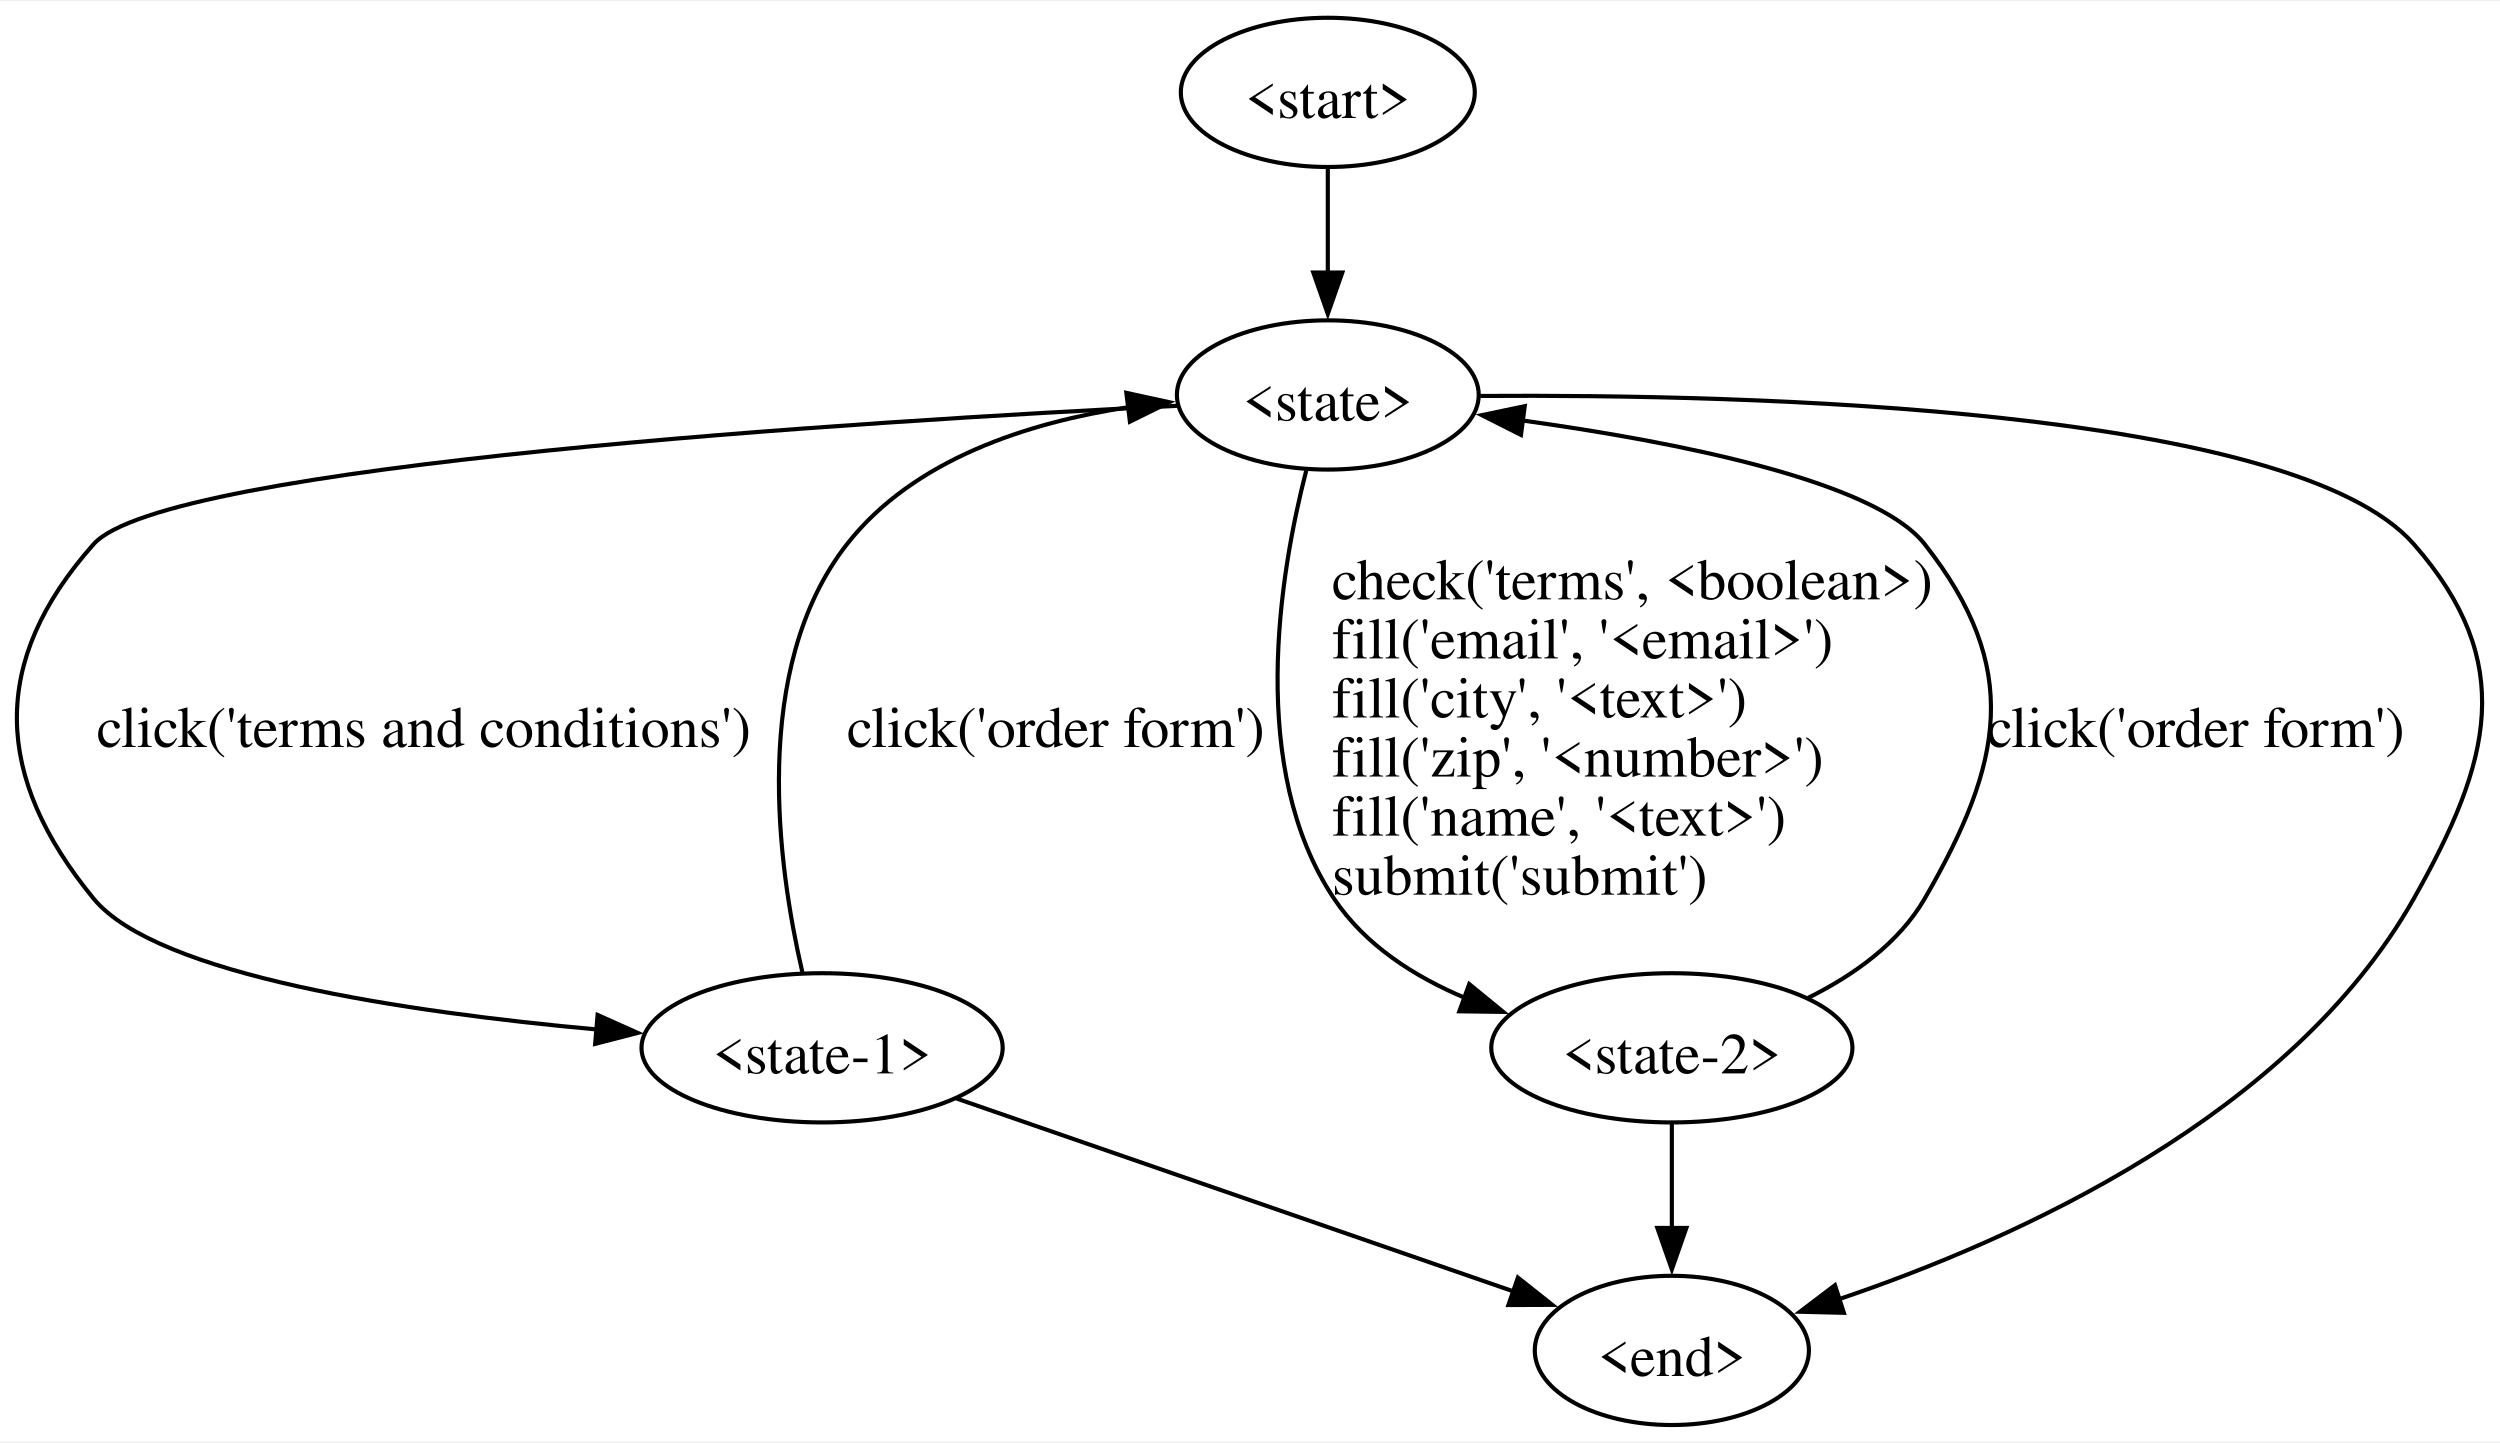
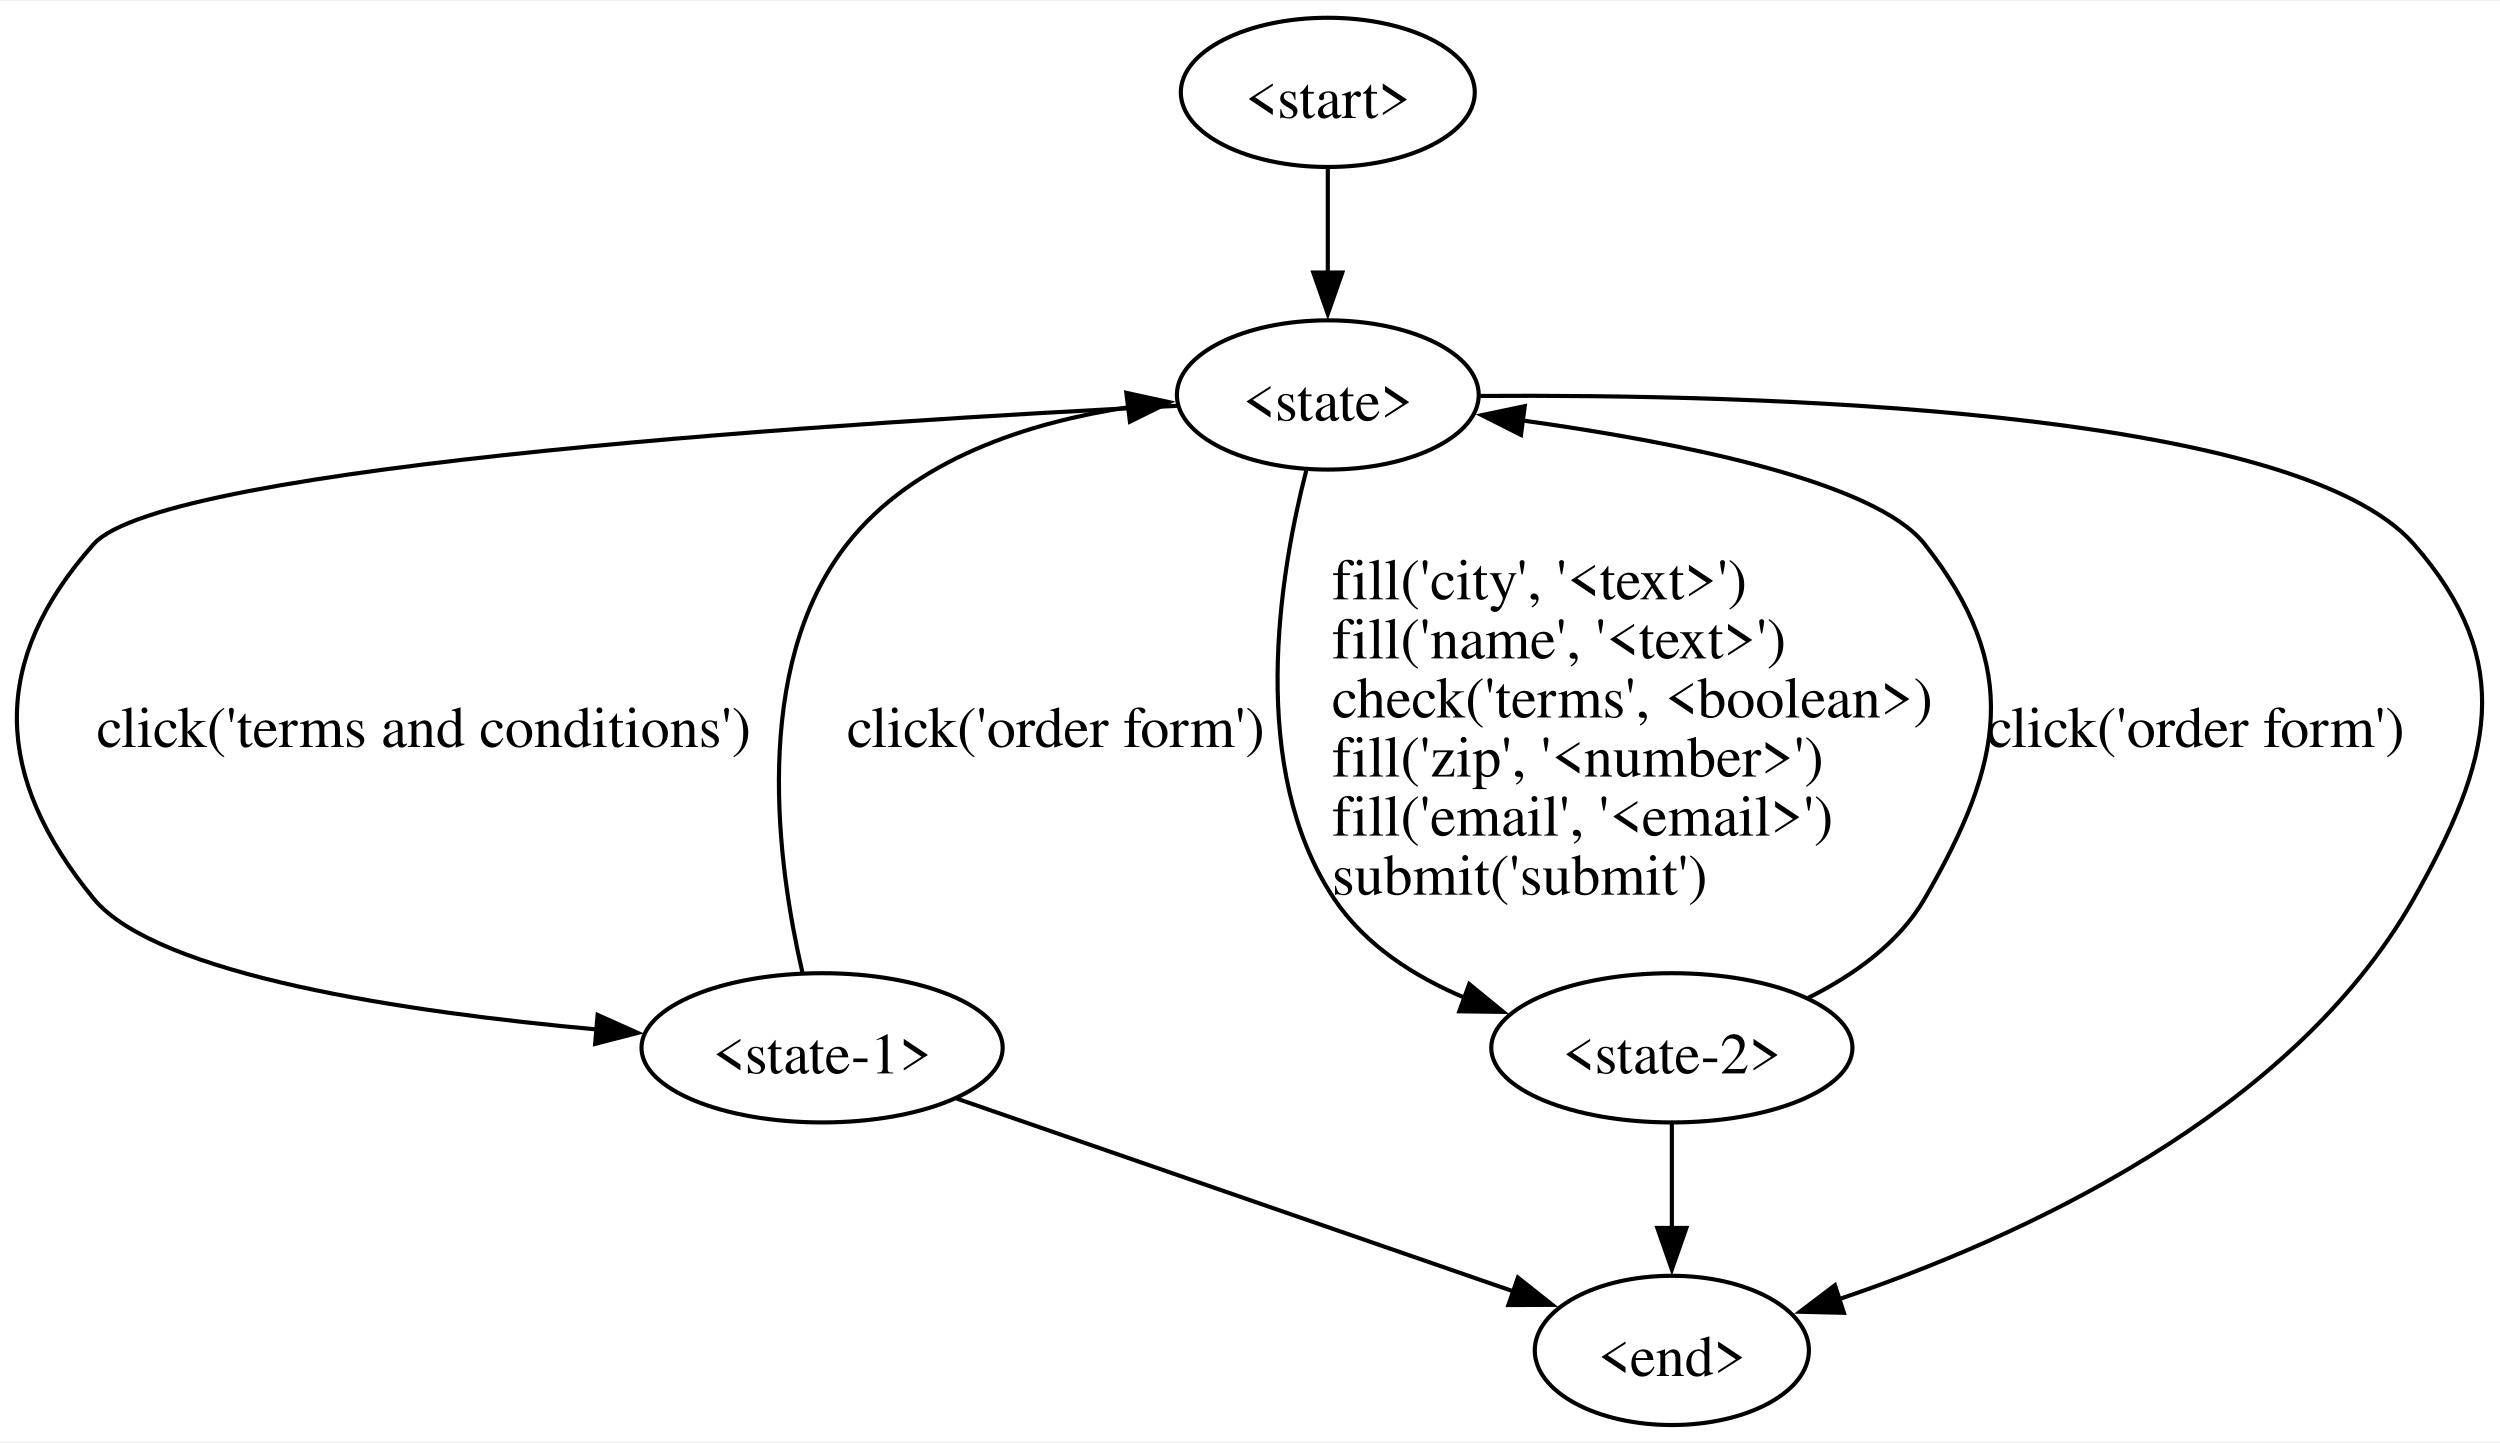
<svg xmlns="http://www.w3.org/2000/svg" width="603pt" height="348pt" viewBox="0.00 0.00 603.12 347.50">
  <g id="graph0" class="graph" transform="scale(1 1) rotate(0) translate(4 343.5)">
    <polygon fill="white" stroke="none" points="-4,4 -4,-343.5 599.12,-343.5 599.12,4 -4,4" />
    <g id="node1" class="node">
      <ellipse fill="none" stroke="black" cx="316.33" cy="-321.5" rx="35.46" ry="18" />
      <text text-anchor="middle" x="316.33" y="-315.32" font-family="Times,serif" font-size="14.00">&lt;start&gt;</text>
    </g>
    <g id="node2" class="node">
      <ellipse fill="none" stroke="black" cx="316.33" cy="-248.5" rx="36.41" ry="18" />
      <text text-anchor="middle" x="316.33" y="-242.32" font-family="Times,serif" font-size="14.00">&lt;state&gt;</text>
    </g>
    <g id="edge1" class="edge">
      <path fill="none" stroke="black" d="M316.33,-303.31C316.33,-295.73 316.33,-286.6 316.33,-278.04" />
      <polygon fill="black" stroke="black" points="319.83,-278.04 316.33,-268.04 312.83,-278.04 319.83,-278.04" />
    </g>
    <g id="node3" class="node">
      <ellipse fill="none" stroke="black" cx="194.33" cy="-91" rx="43.57" ry="18" />
      <text text-anchor="middle" x="194.33" y="-84.83" font-family="Times,serif" font-size="14.00">&lt;state-1&gt;</text>
    </g>
    <g id="edge2" class="edge">
      <path fill="none" stroke="black" d="M280.04,-245.89C204.45,-242.16 35.7,-231.75 18.58,-212.5 -6.67,-184.1 -5.52,-156.38 18.58,-127 33.77,-108.49 94.25,-99.58 140.06,-95.42" />
      <polygon fill="black" stroke="black" points="140.17,-98.93 149.84,-94.6 139.58,-91.95 140.17,-98.93" />
      <text text-anchor="start" x="19.33" y="-163.57" font-family="Times,serif" font-size="14.00">click('terms and conditions')</text>
    </g>
    <g id="node4" class="node">
      <ellipse fill="none" stroke="black" cx="399.33" cy="-91" rx="43.57" ry="18" />
      <text text-anchor="middle" x="399.33" y="-84.83" font-family="Times,serif" font-size="14.00">&lt;state-2&gt;</text>
    </g>
    <g id="edge3" class="edge">
      <path fill="none" stroke="black" d="M311.12,-230.23C304.67,-205.17 296.92,-158.32 317.83,-127 325.31,-115.79 337.2,-108.16 349.61,-102.97" />
      <polygon fill="black" stroke="black" points="350.45,-106.38 358.65,-99.67 348.06,-99.81 350.45,-106.38" />
-       <text text-anchor="start" x="317.33" y="-199.2" font-family="Times,serif" font-size="14.00">check('terms', &lt;boolean&gt;)</text>
-       <text text-anchor="start" x="317.33" y="-184.95" font-family="Times,serif" font-size="14.00">fill('email', '&lt;email&gt;')</text>
-       <text text-anchor="start" x="317.33" y="-170.7" font-family="Times,serif" font-size="14.00">fill('city', '&lt;text&gt;')</text>
+       <text text-anchor="start" x="317.33" y="-199.2" font-family="Times,serif" font-size="14.00">fill('city', '&lt;text&gt;')</text>
+       <text text-anchor="start" x="317.33" y="-184.95" font-family="Times,serif" font-size="14.00">fill('name', '&lt;text&gt;')</text>
+       <text text-anchor="start" x="317.33" y="-170.7" font-family="Times,serif" font-size="14.00">check('terms', &lt;boolean&gt;)</text>
      <text text-anchor="start" x="317.33" y="-156.45" font-family="Times,serif" font-size="14.00">fill('zip', '&lt;number&gt;')</text>
-       <text text-anchor="start" x="317.33" y="-142.2" font-family="Times,serif" font-size="14.00">fill('name', '&lt;text&gt;')</text>
+       <text text-anchor="start" x="317.33" y="-142.2" font-family="Times,serif" font-size="14.00">fill('email', '&lt;email&gt;')</text>
      <text text-anchor="start" x="317.33" y="-127.95" font-family="Times,serif" font-size="14.00">submit('submit')</text>
    </g>
    <g id="node5" class="node">
      <ellipse fill="none" stroke="black" cx="399.33" cy="-18" rx="33.07" ry="18" />
      <text text-anchor="middle" x="399.33" y="-11.82" font-family="Times,serif" font-size="14.00">&lt;end&gt;</text>
    </g>
    <g id="edge4" class="edge">
      <path fill="none" stroke="black" d="M353.1,-248.26C418.17,-248.72 549.5,-245.43 578.33,-212.5 603.36,-183.91 597.01,-160.09 578.33,-127 548.78,-74.67 482.57,-44.85 439.49,-30.31" />
      <polygon fill="black" stroke="black" points="440.83,-27.07 430.24,-27.33 438.68,-33.73 440.83,-27.07" />
    </g>
    <g id="edge5" class="edge">
      <path fill="none" stroke="black" d="M189.56,-109.28C183.65,-134.77 176.97,-182.64 200.33,-212.5 216.39,-233.03 244.07,-241.88 268.36,-245.56" />
      <polygon fill="black" stroke="black" points="267.73,-249.01 278.09,-246.75 268.59,-242.06 267.73,-249.01" />
      <text text-anchor="start" x="200.33" y="-163.57" font-family="Times,serif" font-size="14.00">click('order form')</text>
    </g>
    <g id="edge6" class="edge">
      <path fill="none" stroke="black" d="M226.81,-78.75C263.29,-66.12 322.43,-45.63 361.11,-32.24" />
      <polygon fill="black" stroke="black" points="362.19,-35.57 370.49,-28.99 359.9,-28.95 362.19,-35.57" />
    </g>
    <g id="edge7" class="edge">
      <path fill="none" stroke="black" d="M432.22,-103.06C443.14,-108.48 454.09,-116.22 460.33,-127 479.37,-159.88 483.81,-182.62 460.33,-212.5 448.34,-227.76 400.45,-237.19 363.16,-242.36" />
      <polygon fill="black" stroke="black" points="362.93,-238.86 353.47,-243.63 363.84,-245.8 362.93,-238.86" />
      <text text-anchor="start" x="475.33" y="-163.57" font-family="Times,serif" font-size="14.00">click('order form')</text>
    </g>
    <g id="edge8" class="edge">
      <path fill="none" stroke="black" d="M399.33,-72.81C399.33,-65.23 399.33,-56.1 399.33,-47.54" />
      <polygon fill="black" stroke="black" points="402.83,-47.54 399.33,-37.54 395.83,-47.54 402.83,-47.54" />
    </g>
  </g>
</svg>
